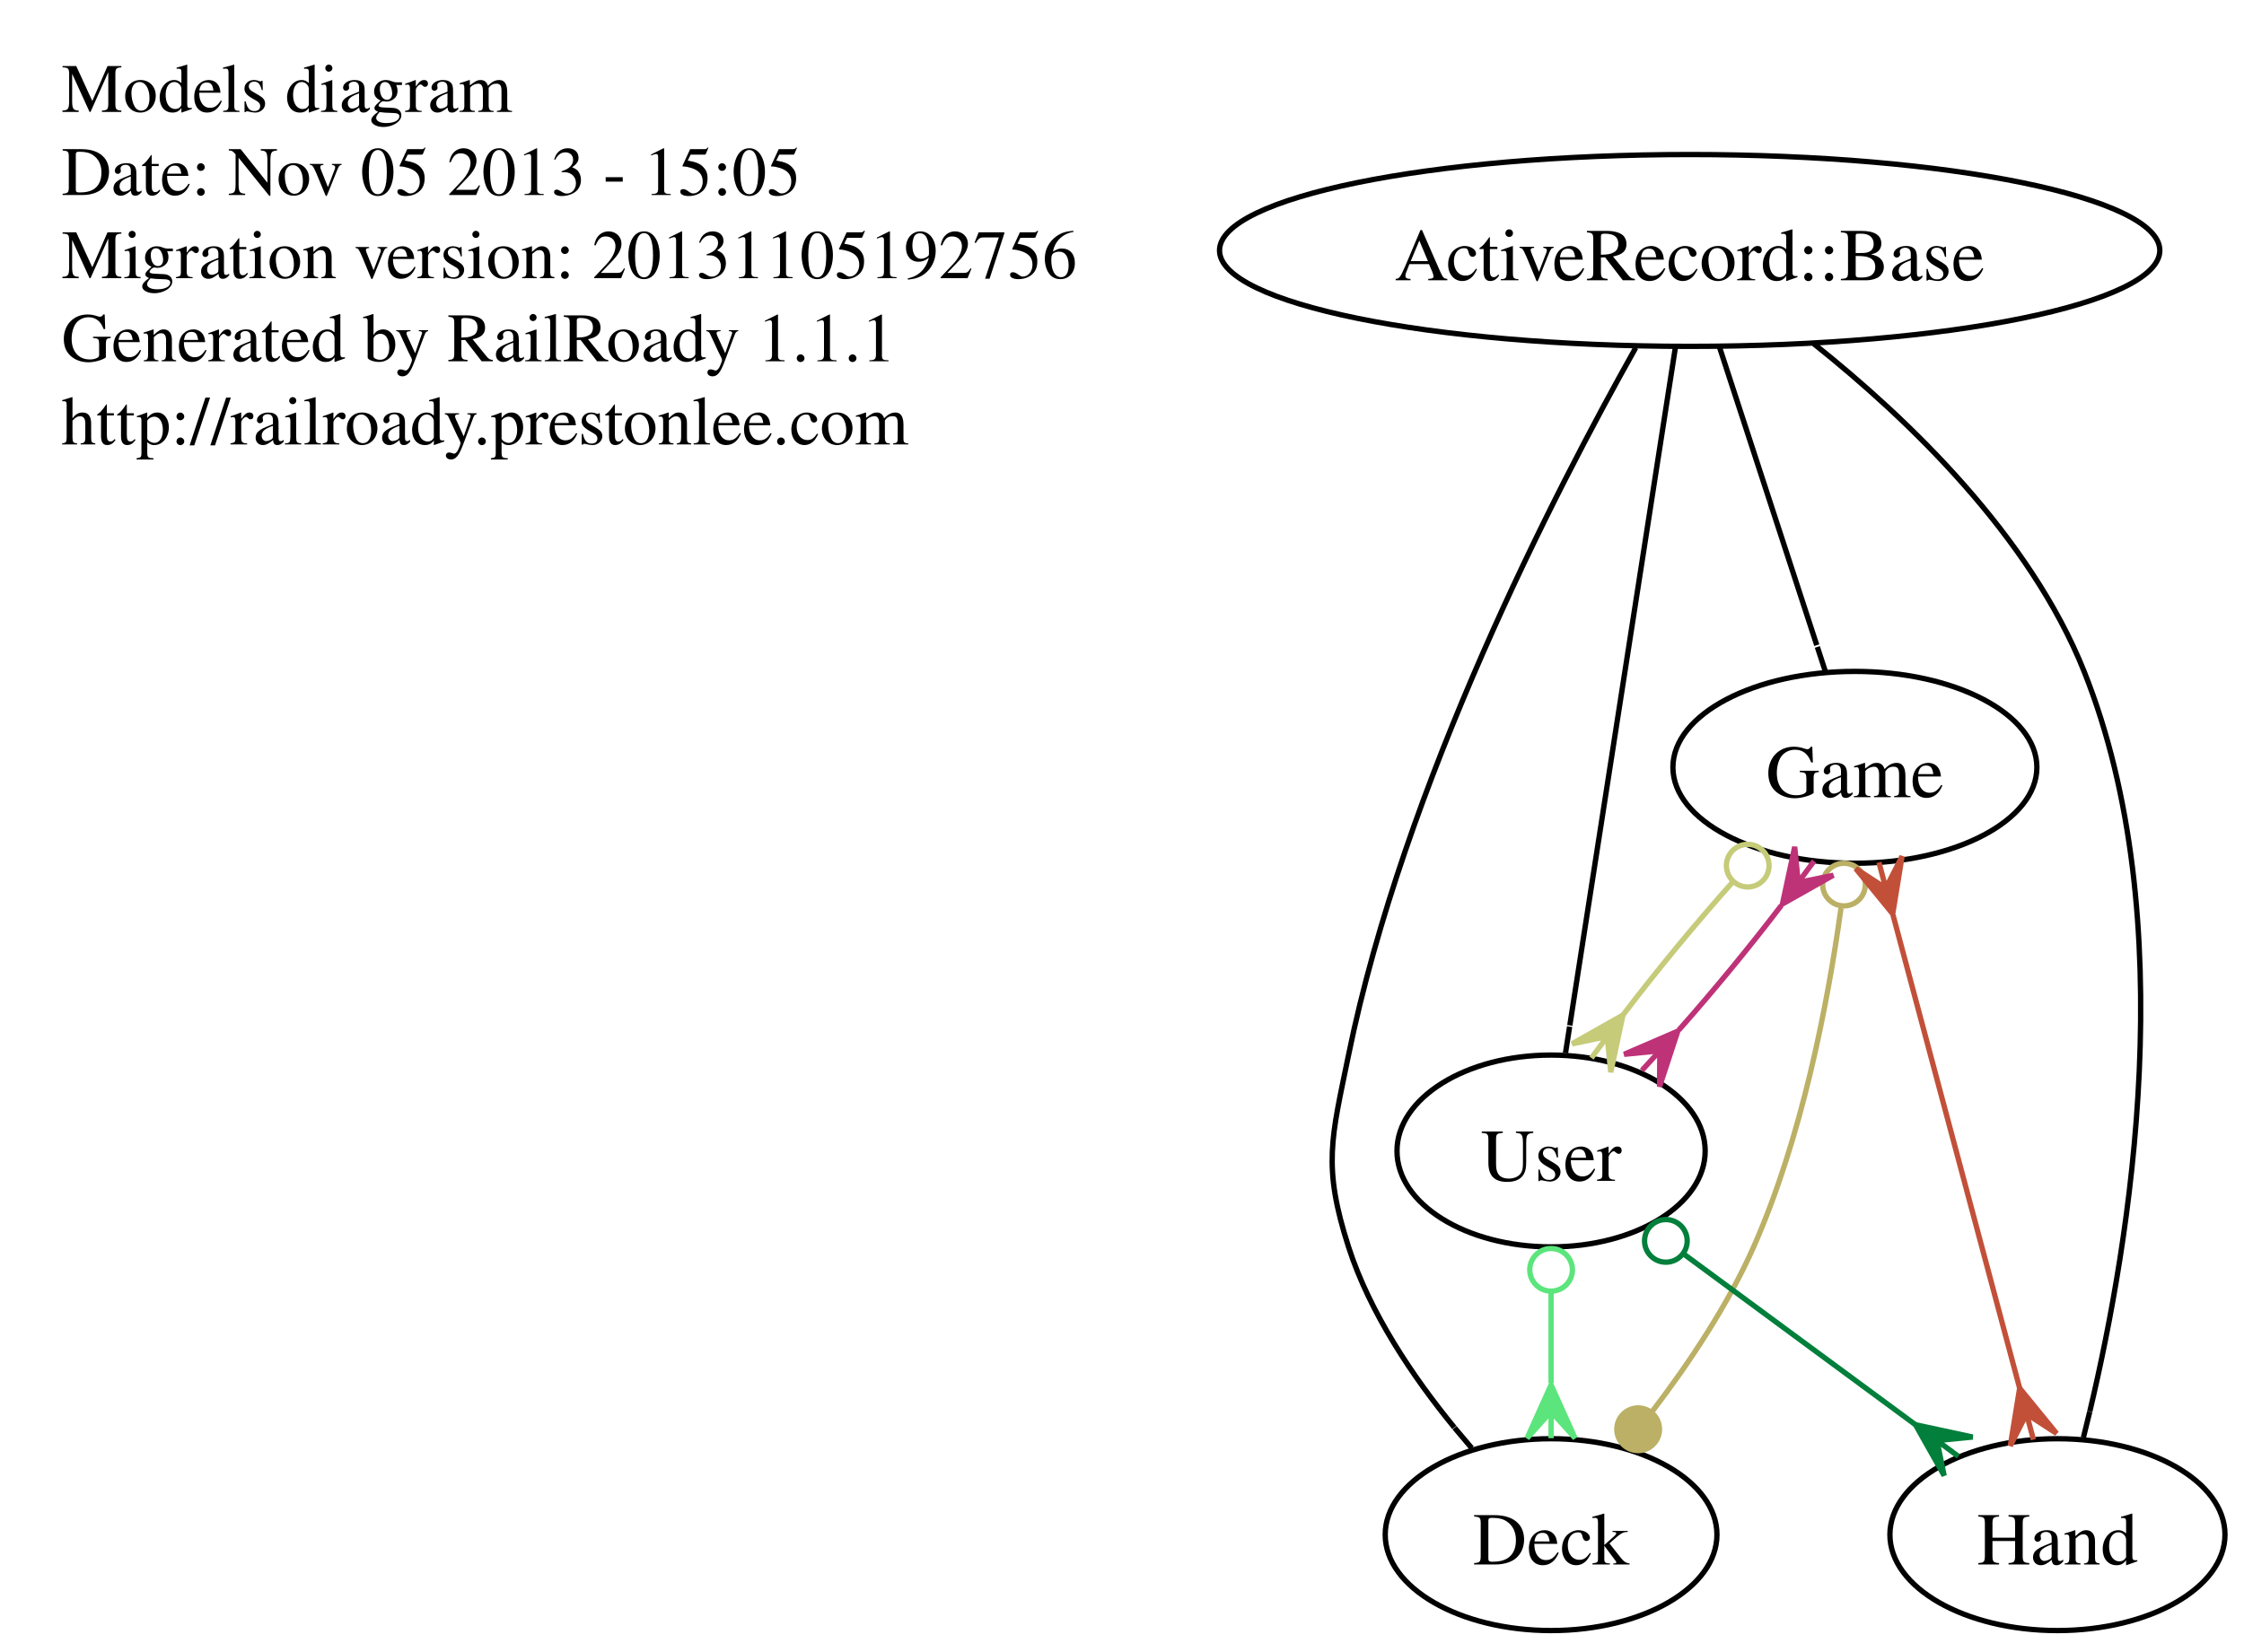
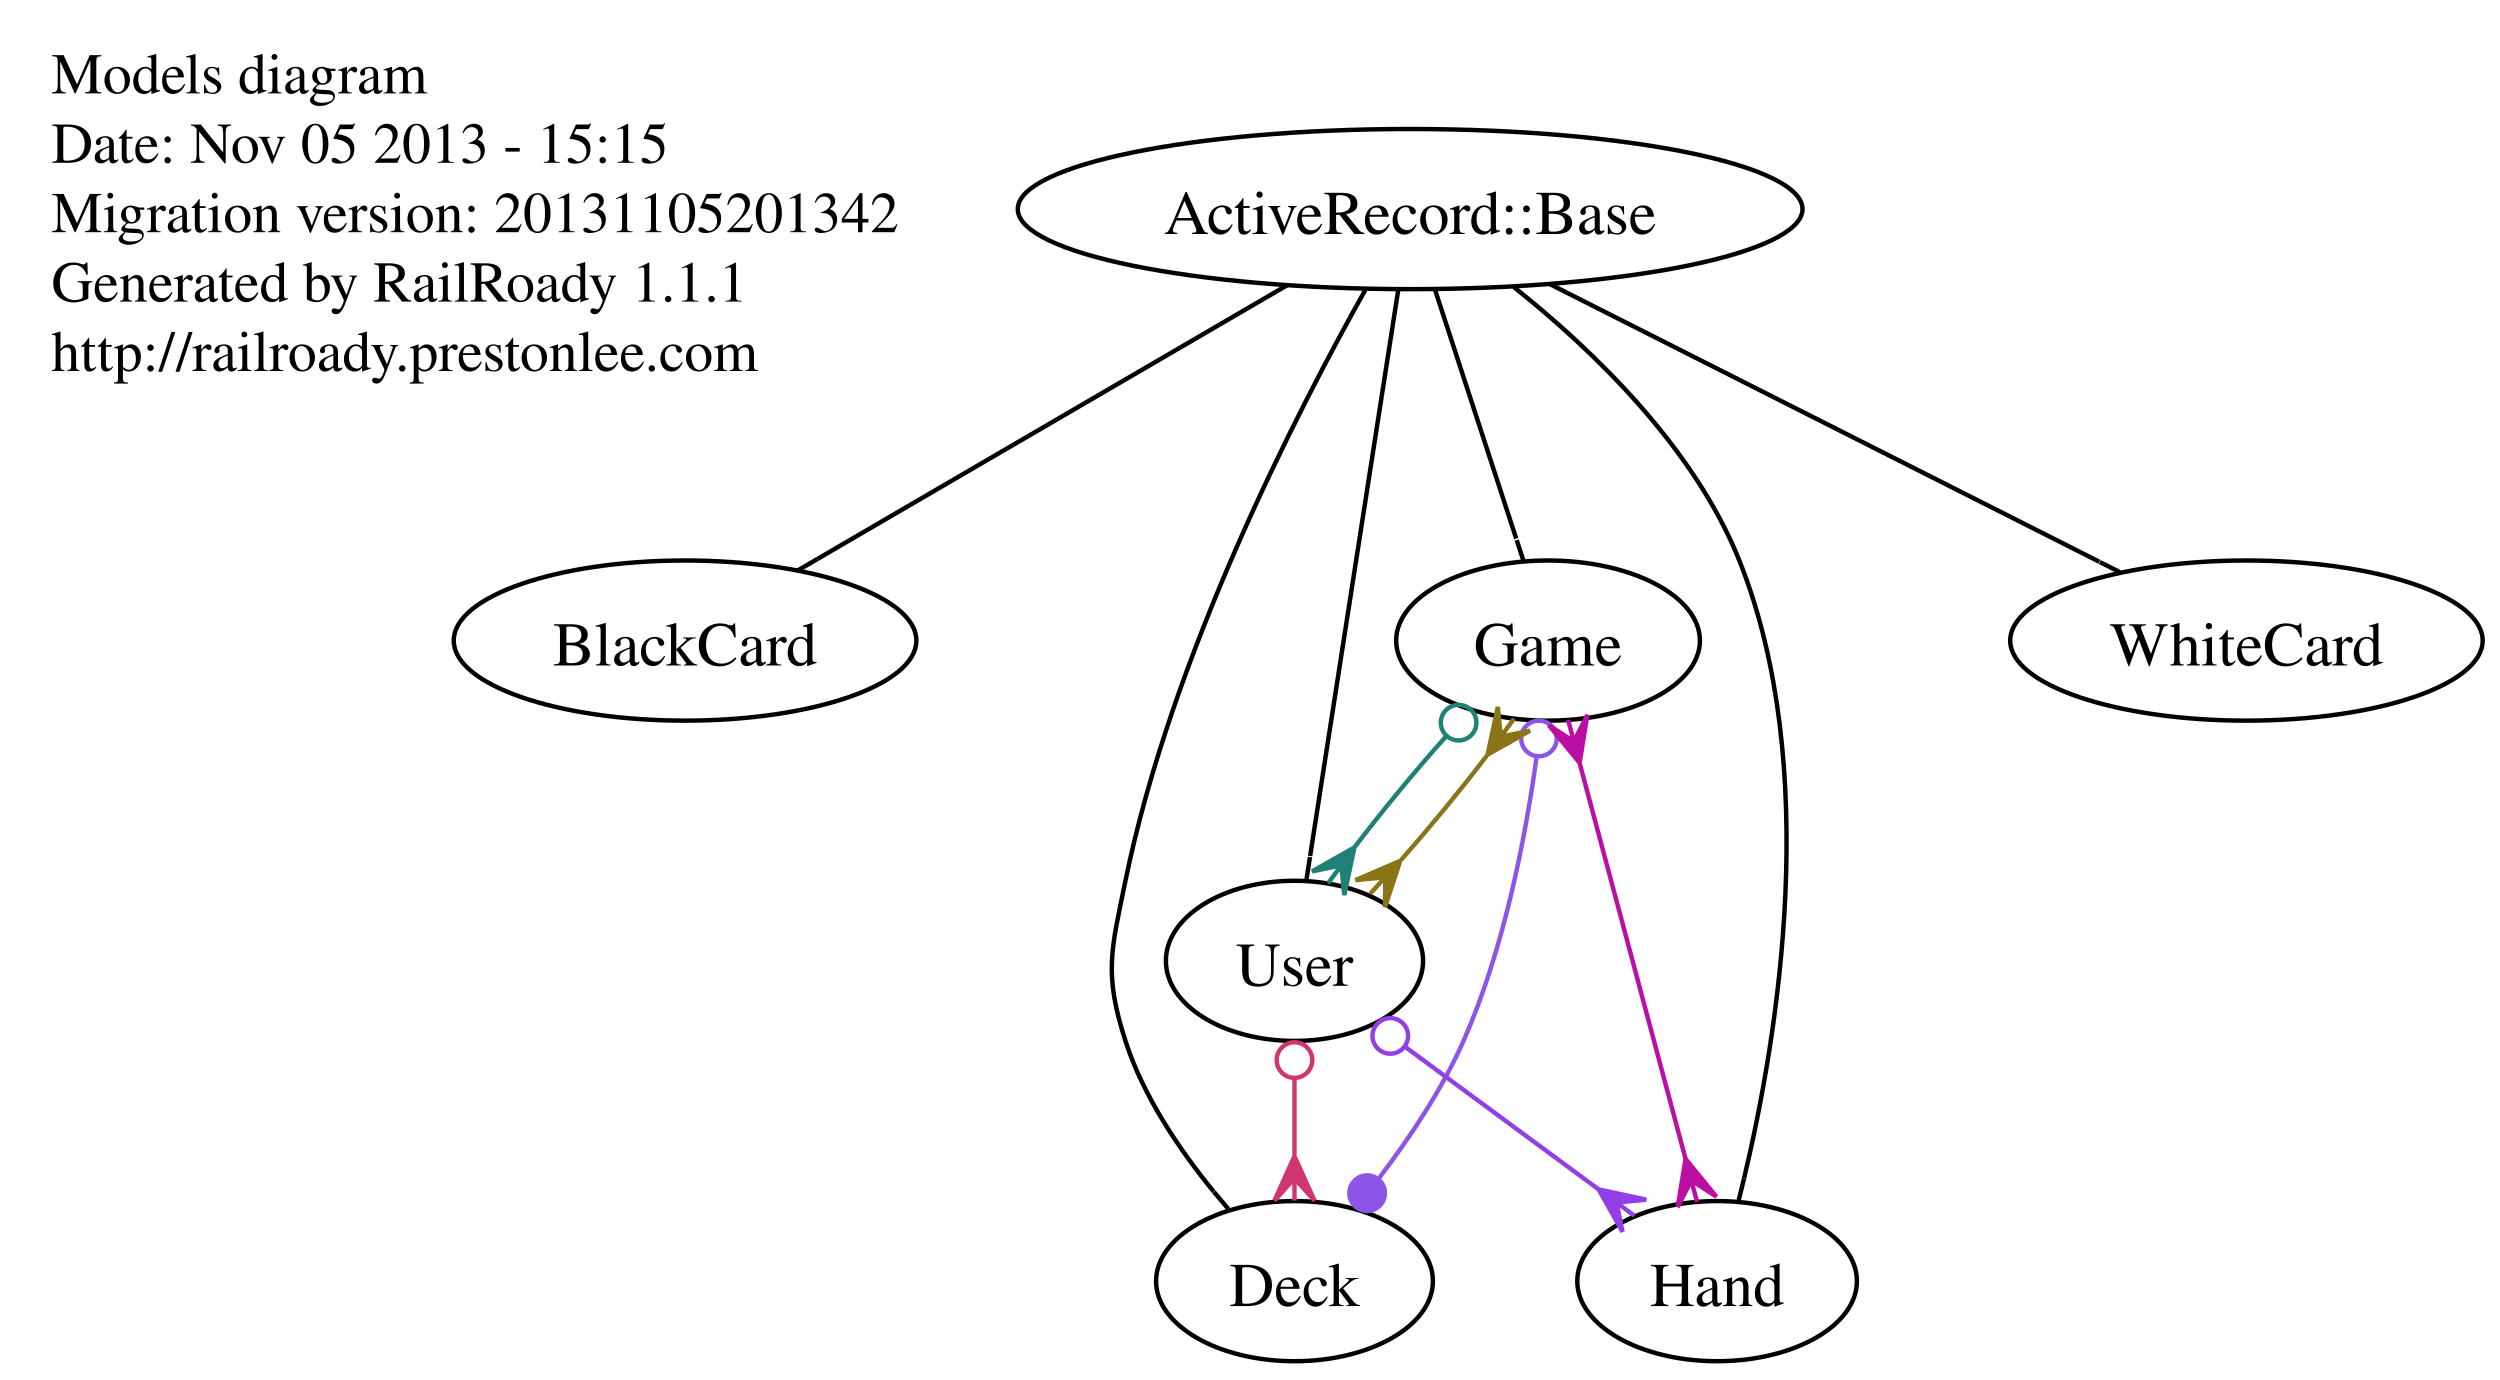
- <svg xmlns="http://www.w3.org/2000/svg" width="421pt" height="310pt" viewBox="0.00 0.00 421.00 310.00">
+ <svg xmlns="http://www.w3.org/2000/svg" width="562pt" height="310pt" viewBox="0.00 0.00 562.00 310.00">
  <g id="graph0" class="graph" transform="scale(1 1) rotate(0) translate(4 306)">
-     <polygon fill="white" stroke="white" points="-4,4 -4,-306 417,-306 417,4 -4,4" />
+     <polygon fill="white" stroke="white" points="-4,4 -4,-306 558,-306 558,4 -4,4" />
    <g id="node1" class="node">
      <text text-anchor="start" x="7.55" y="-285" font-family="Times,serif" font-size="13.00">Models diagram</text>
-       <text text-anchor="start" x="7.55" y="-269.4" font-family="Times,serif" font-size="13.00">Date: Nov 05 2013 - 15:05</text>
-       <text text-anchor="start" x="7.55" y="-253.8" font-family="Times,serif" font-size="13.00">Migration version: 20131105192756</text>
+       <text text-anchor="start" x="7.55" y="-269.4" font-family="Times,serif" font-size="13.00">Date: Nov 05 2013 - 15:15</text>
+       <text text-anchor="start" x="7.55" y="-253.8" font-family="Times,serif" font-size="13.00">Migration version: 20131105201342</text>
      <text text-anchor="start" x="7.55" y="-238.2" font-family="Times,serif" font-size="13.00">Generated by RailRoady 1.1.1</text>
      <text text-anchor="start" x="7.55" y="-222.6" font-family="Times,serif" font-size="13.00">http://railroady.prestonlee.com</text>
    </g>
    <g id="node2" class="node">
+       <ellipse fill="none" stroke="black" cx="150" cy="-162" rx="52.001" ry="18" />
+       <text text-anchor="middle" x="150" y="-156.4" font-family="Times,serif" font-size="14.00">BlackCard</text>
+     </g>
+     <g id="node3" class="node">
      <ellipse fill="none" stroke="black" cx="287" cy="-18" rx="31.118" ry="18" />
      <text text-anchor="middle" x="287" y="-12.4" font-family="Times,serif" font-size="14.00">Deck</text>
    </g>
-     <g id="node3" class="node">
+     <g id="node4" class="node">
      <ellipse fill="none" stroke="black" cx="344" cy="-162" rx="34.142" ry="18" />
      <text text-anchor="middle" x="344" y="-156.4" font-family="Times,serif" font-size="14.00">Game</text>
    </g>
-     <g id="edge2" class="edge">
-       <path fill="none" stroke="#bbb065" d="M341.391,-135.567C338.851,-117.283 334.002,-92.367 325,-72 320.185,-61.107 312.912,-50.218 306.013,-41.168" />
-       <ellipse fill="none" stroke="#bbb065" cx="341.955" cy="-139.993" rx="4" ry="4" />
-       <ellipse fill="#bbb065" stroke="#bbb065" cx="303.336" cy="-37.777" rx="4" ry="4" />
+     <g id="edge3" class="edge">
+       <path fill="none" stroke="#8d55e7" d="M341.391,-135.567C338.851,-117.283 334.002,-92.367 325,-72 320.185,-61.107 312.912,-50.218 306.013,-41.168" />
+       <ellipse fill="none" stroke="#8d55e7" cx="341.955" cy="-139.993" rx="4" ry="4" />
+       <ellipse fill="#8d55e7" stroke="#8d55e7" cx="303.336" cy="-37.777" rx="4" ry="4" />
    </g>
-     <g id="node4" class="node">
+     <g id="node5" class="node">
      <ellipse fill="none" stroke="black" cx="382" cy="-18" rx="31.431" ry="18" />
      <text text-anchor="middle" x="382" y="-12.4" font-family="Times,serif" font-size="14.00">Hand</text>
    </g>
-     <g id="edge4" class="edge">
-       <path fill="none" stroke="#c25039" d="M351.143,-134.309C357.943,-108.897 368.119,-70.87 374.904,-45.517" />
-       <polygon fill="#c25039" stroke="#c25039" points="351.093,-134.493 344.161,-142.99 349.801,-139.323 348.508,-144.153 348.508,-144.153 348.508,-144.153 349.801,-139.323 352.855,-145.316 351.093,-134.493 351.093,-134.493" />
-       <polygon fill="#c25039" stroke="#c25039" points="374.912,-45.485 381.845,-36.988 376.205,-40.655 377.498,-35.825 377.498,-35.825 377.498,-35.825 376.205,-40.655 373.151,-34.662 374.912,-45.485 374.912,-45.485" />
+     <g id="edge5" class="edge">
+       <path fill="none" stroke="#bb0fa3" d="M351.143,-134.309C357.943,-108.897 368.119,-70.87 374.904,-45.517" />
+       <polygon fill="#bb0fa3" stroke="#bb0fa3" points="351.093,-134.493 344.161,-142.99 349.801,-139.323 348.508,-144.153 348.508,-144.153 348.508,-144.153 349.801,-139.323 352.855,-145.316 351.093,-134.493 351.093,-134.493" />
+       <polygon fill="#bb0fa3" stroke="#bb0fa3" points="374.912,-45.485 381.845,-36.988 376.205,-40.655 377.498,-35.825 377.498,-35.825 377.498,-35.825 376.205,-40.655 373.151,-34.662 374.912,-45.485 374.912,-45.485" />
    </g>
-     <g id="node5" class="node">
+     <g id="node6" class="node">
      <ellipse fill="none" stroke="black" cx="287" cy="-90" rx="28.909" ry="18" />
      <text text-anchor="middle" x="287" y="-84.4" font-family="Times,serif" font-size="14.00">User</text>
    </g>
-     <g id="edge3" class="edge">
-       <path fill="none" stroke="#c5cb79" d="M321.168,-140.576C314.174,-132.753 306.749,-123.748 300.536,-115.577" />
-       <ellipse fill="none" stroke="#c5cb79" cx="323.894" cy="-143.548" rx="4" ry="4" />
-       <polygon fill="#c5cb79" stroke="#c5cb79" points="300.486,-115.509 298.196,-104.785 297.528,-111.478 294.569,-107.448 294.569,-107.448 294.569,-107.448 297.528,-111.478 290.941,-110.111 300.486,-115.509 300.486,-115.509" />
+     <g id="edge4" class="edge">
+       <path fill="none" stroke="#208178" d="M321.168,-140.576C314.174,-132.753 306.749,-123.748 300.536,-115.577" />
+       <ellipse fill="none" stroke="#208178" cx="323.894" cy="-143.548" rx="4" ry="4" />
+       <polygon fill="#208178" stroke="#208178" points="300.486,-115.509 298.196,-104.785 297.528,-111.478 294.569,-107.448 294.569,-107.448 294.569,-107.448 297.528,-111.478 290.941,-110.111 300.486,-115.509 300.486,-115.509" />
+     </g>
+     <g id="edge10" class="edge">
+       <path fill="none" stroke="#cf366d" d="M287,-63.64C287,-58.063 287,-52.132 287,-46.476" />
+       <ellipse fill="none" stroke="#cf366d" cx="287" cy="-67.697" rx="4" ry="4" />
+       <polygon fill="#cf366d" stroke="#cf366d" points="287,-46.104 291.5,-36.104 287,-41.104 287,-36.104 287,-36.104 287,-36.104 287,-41.104 282.5,-36.104 287,-46.104 287,-46.104" />
    </g>
    <g id="edge9" class="edge">
-       <path fill="none" stroke="#5be57c" d="M287,-63.64C287,-58.063 287,-52.132 287,-46.476" />
-       <ellipse fill="none" stroke="#5be57c" cx="287" cy="-67.697" rx="4" ry="4" />
-       <polygon fill="#5be57c" stroke="#5be57c" points="287,-46.104 291.5,-36.104 287,-41.104 287,-36.104 287,-36.104 287,-36.104 287,-41.104 282.5,-36.104 287,-46.104 287,-46.104" />
+       <path fill="none" stroke="#8a7418" d="M310.964,-112.697C317.521,-120.1 324.375,-128.435 330.196,-136.072" />
+       <polygon fill="#8a7418" stroke="#8a7418" points="310.775,-112.49 307.351,-102.072 307.402,-108.799 304.029,-105.108 304.029,-105.108 304.029,-105.108 307.402,-108.799 300.707,-108.143 310.775,-112.49 310.775,-112.49" />
+       <polygon fill="#8a7418" stroke="#8a7418" points="330.406,-136.356 332.707,-147.078 333.369,-140.384 336.332,-144.411 336.332,-144.411 336.332,-144.411 333.369,-140.384 339.956,-141.744 330.406,-136.356 330.406,-136.356" />
    </g>
    <g id="edge8" class="edge">
-       <path fill="none" stroke="#be3278" d="M310.964,-112.697C317.521,-120.1 324.375,-128.435 330.196,-136.072" />
-       <polygon fill="#be3278" stroke="#be3278" points="310.775,-112.49 307.351,-102.072 307.402,-108.799 304.029,-105.108 304.029,-105.108 304.029,-105.108 307.402,-108.799 300.707,-108.143 310.775,-112.49 310.775,-112.49" />
-       <polygon fill="#be3278" stroke="#be3278" points="330.406,-136.356 332.707,-147.078 333.369,-140.384 336.332,-144.411 336.332,-144.411 336.332,-144.411 333.369,-140.384 339.956,-141.744 330.406,-136.356 330.406,-136.356" />
+       <path fill="none" stroke="#933fe9" d="M311.923,-70.635C325.283,-60.791 341.749,-48.659 355.361,-38.629" />
+       <ellipse fill="none" stroke="#933fe9" cx="308.537" cy="-73.13" rx="4" ry="4" />
+       <polygon fill="#933fe9" stroke="#933fe9" points="355.365,-38.626 366.085,-36.317 359.39,-35.66 363.415,-32.694 363.415,-32.694 363.415,-32.694 359.39,-35.66 360.746,-29.071 355.365,-38.626 355.365,-38.626" />
    </g>
-     <g id="edge7" class="edge">
-       <path fill="none" stroke="#027f3b" d="M311.923,-70.635C325.283,-60.791 341.749,-48.659 355.361,-38.629" />
-       <ellipse fill="none" stroke="#027f3b" cx="308.537" cy="-73.13" rx="4" ry="4" />
-       <polygon fill="#027f3b" stroke="#027f3b" points="355.365,-38.626 366.085,-36.317 359.39,-35.66 363.415,-32.694 363.415,-32.694 363.415,-32.694 359.39,-35.66 360.746,-29.071 355.365,-38.626 355.365,-38.626" />
+     <g id="node7" class="node">
+       <ellipse fill="none" stroke="black" cx="501" cy="-162" rx="53.106" ry="18" />
+       <text text-anchor="middle" x="501" y="-156.4" font-family="Times,serif" font-size="14.00">WhiteCard</text>
    </g>
-     <g id="node6" class="node">
+     <g id="node8" class="node">
      <ellipse fill="none" stroke="black" cx="313" cy="-259" rx="88.203" ry="18" />
      <text text-anchor="middle" x="313" y="-253.4" font-family="Times,serif" font-size="14.00">ActiveRecord::Base</text>
    </g>
    <g id="edge1" class="edge">
+       <path fill="none" stroke="black" d="M285.349,-241.885C256.001,-224.78 209.792,-197.848 179.69,-180.304" />
+       <polyline fill="none" stroke="black" points="175.369,-177.786 179.689,-180.304 " />
+     </g>
+     <g id="edge2" class="edge">
      <path fill="none" stroke="black" d="M302.887,-240.748C287.622,-213.601 259.377,-158.763 249,-108 245.796,-92.324 244.104,-87.232 249,-72 253.002,-59.55 261.128,-47.546 268.842,-38.12" />
      <polyline fill="none" stroke="black" points="272.109,-34.244 268.887,-38.066 " />
    </g>
-     <g id="edge5" class="edge">
+     <g id="edge6" class="edge">
      <path fill="none" stroke="black" d="M318.542,-241.016C323.656,-225.345 331.277,-201.99 336.848,-184.918" />
      <polyline fill="none" stroke="black" points="338.506,-179.837 336.955,-184.59 " />
    </g>
-     <g id="edge6" class="edge">
+     <g id="edge7" class="edge">
      <path fill="none" stroke="black" d="M336.293,-241.481C353.943,-227.422 376.834,-205.487 387,-180 405.588,-133.401 395.668,-73.046 388.067,-41.1" />
      <polyline fill="none" stroke="black" points="386.872,-36.224 388.062,-41.08 " />
    </g>
-     <g id="edge10" class="edge">
+     <g id="edge11" class="edge">
      <path fill="none" stroke="black" d="M310.315,-240.757C305.586,-210.381 295.774,-147.355 290.513,-113.562" />
      <polyline fill="none" stroke="black" points="289.709,-108.399 290.478,-113.34 " />
    </g>
+     <g id="edge12" class="edge">
+       <path fill="none" stroke="black" d="M344.467,-242.099C378.68,-224.811 433.12,-197.301 467.944,-179.704" />
+       <polyline fill="none" stroke="black" points="472.512,-177.395 468.05,-179.65 " />
+     </g>
  </g>
</svg>
